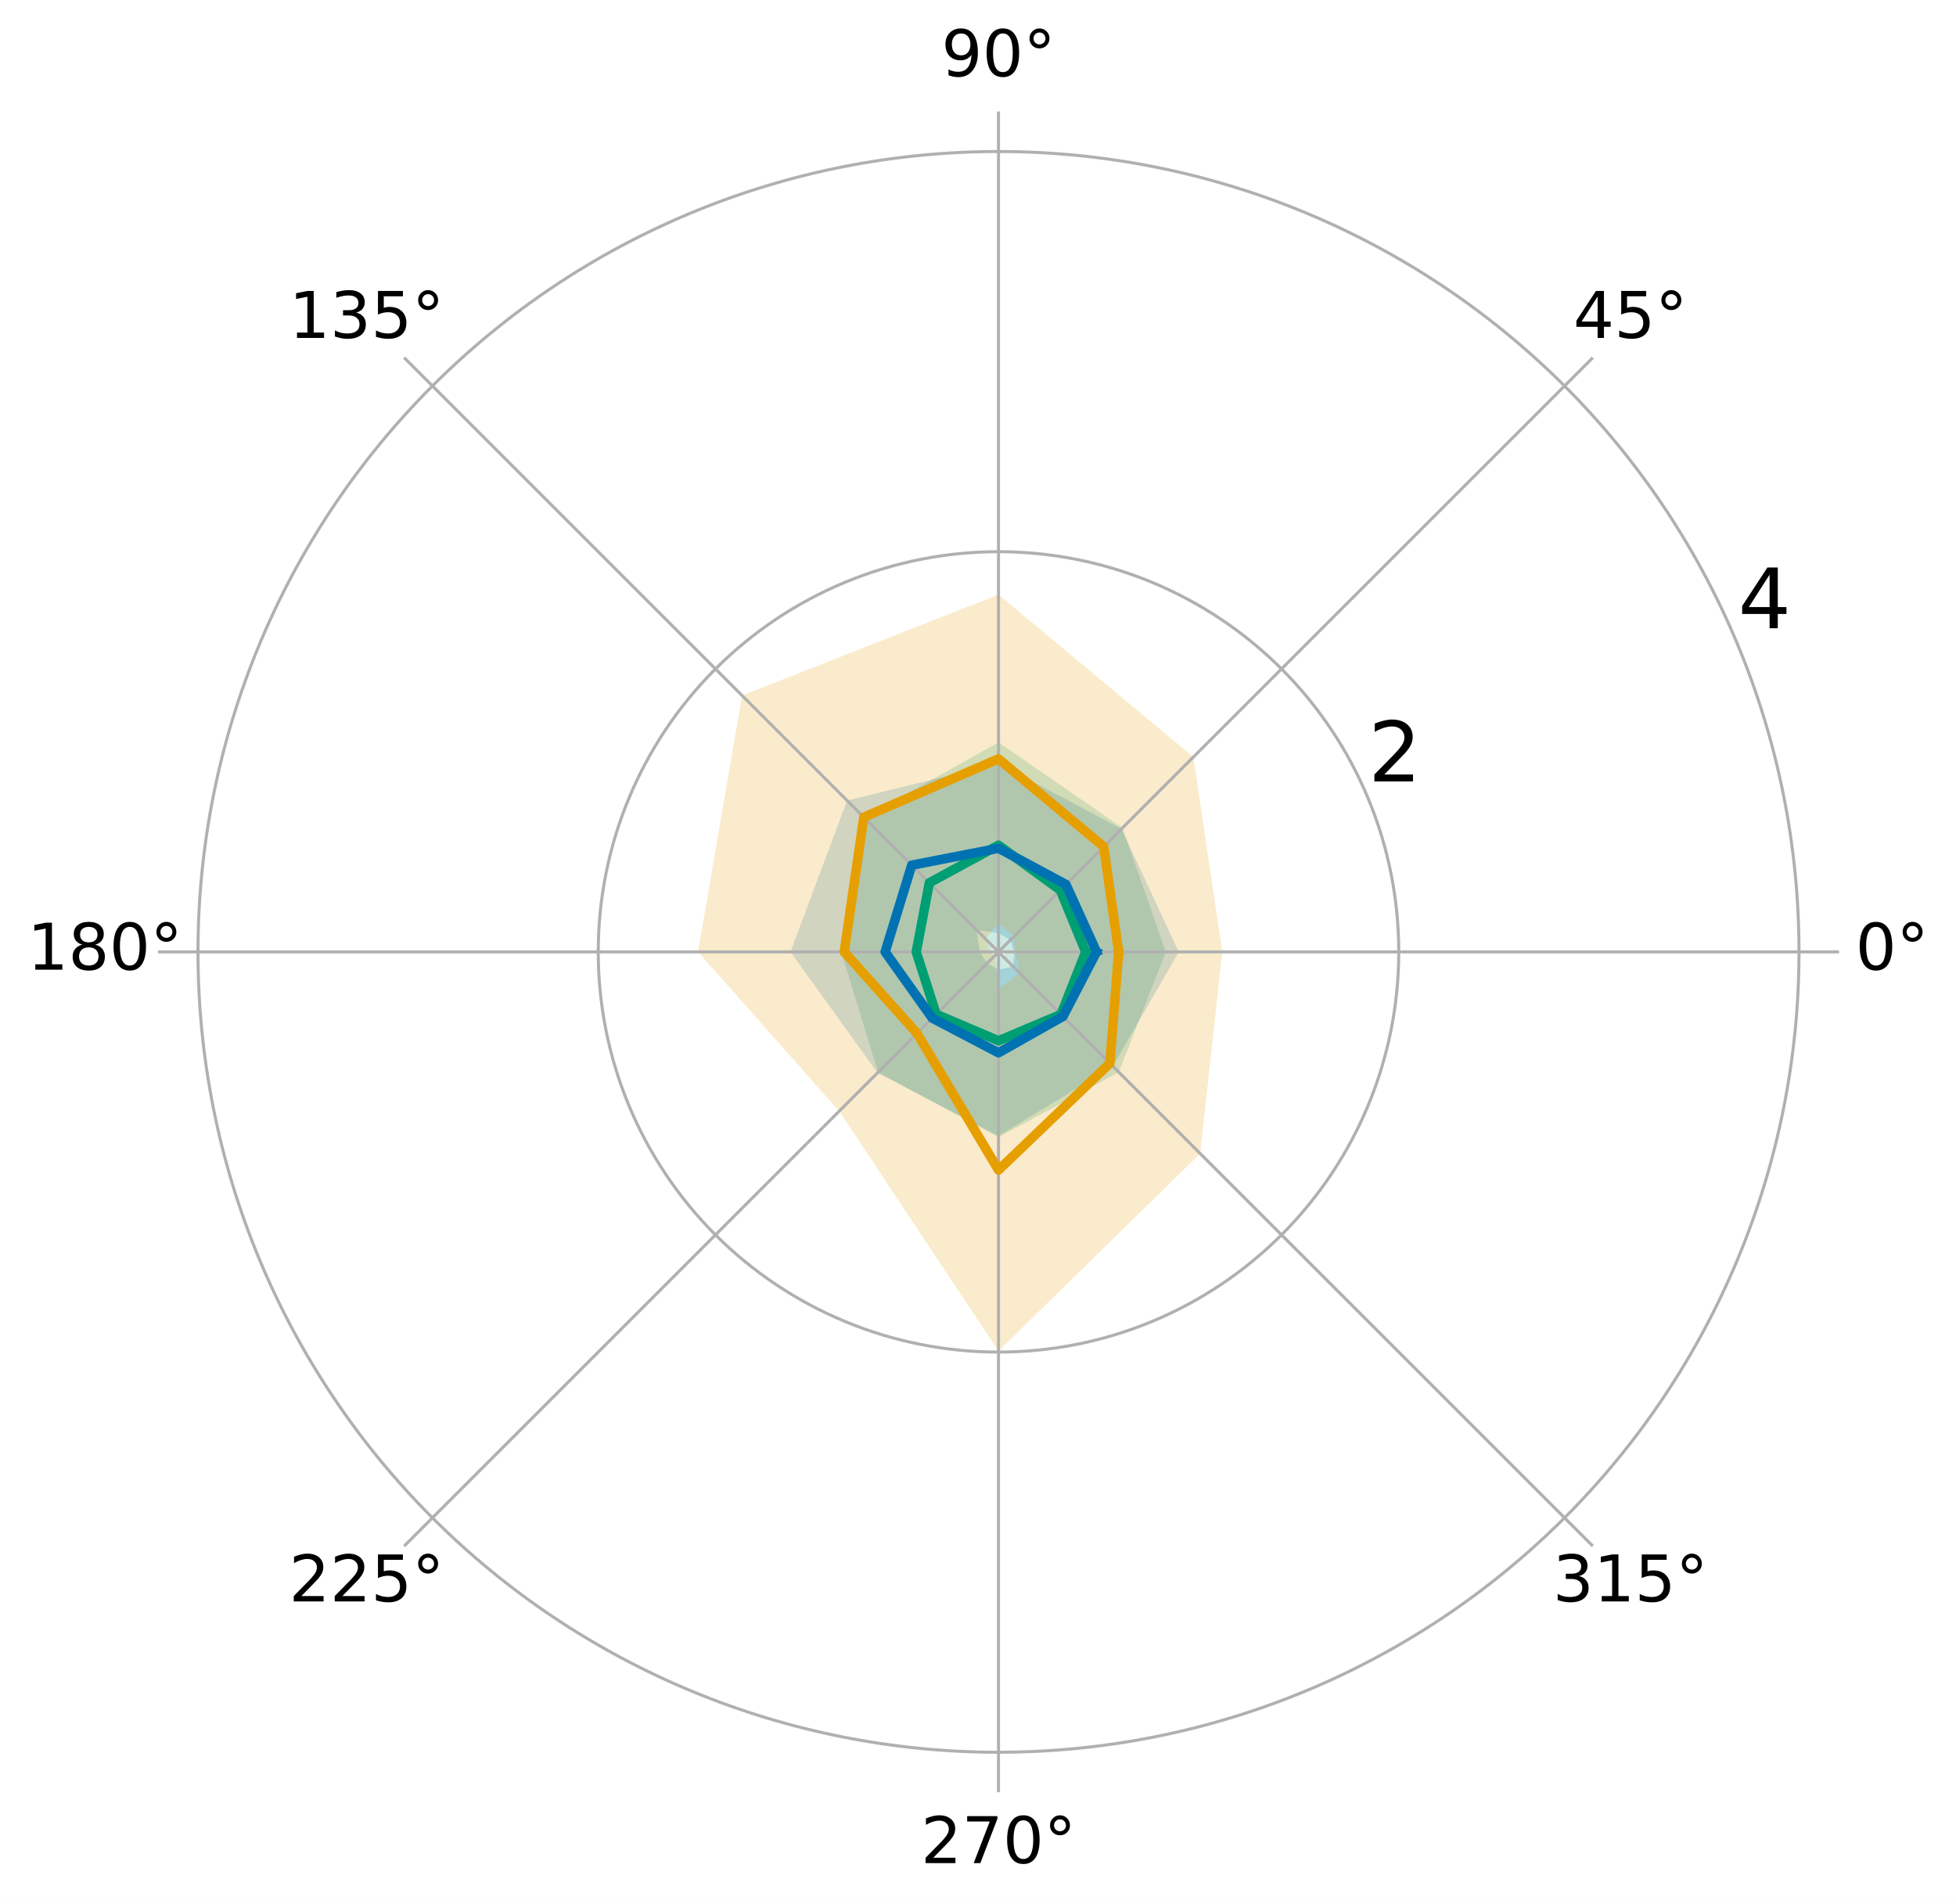
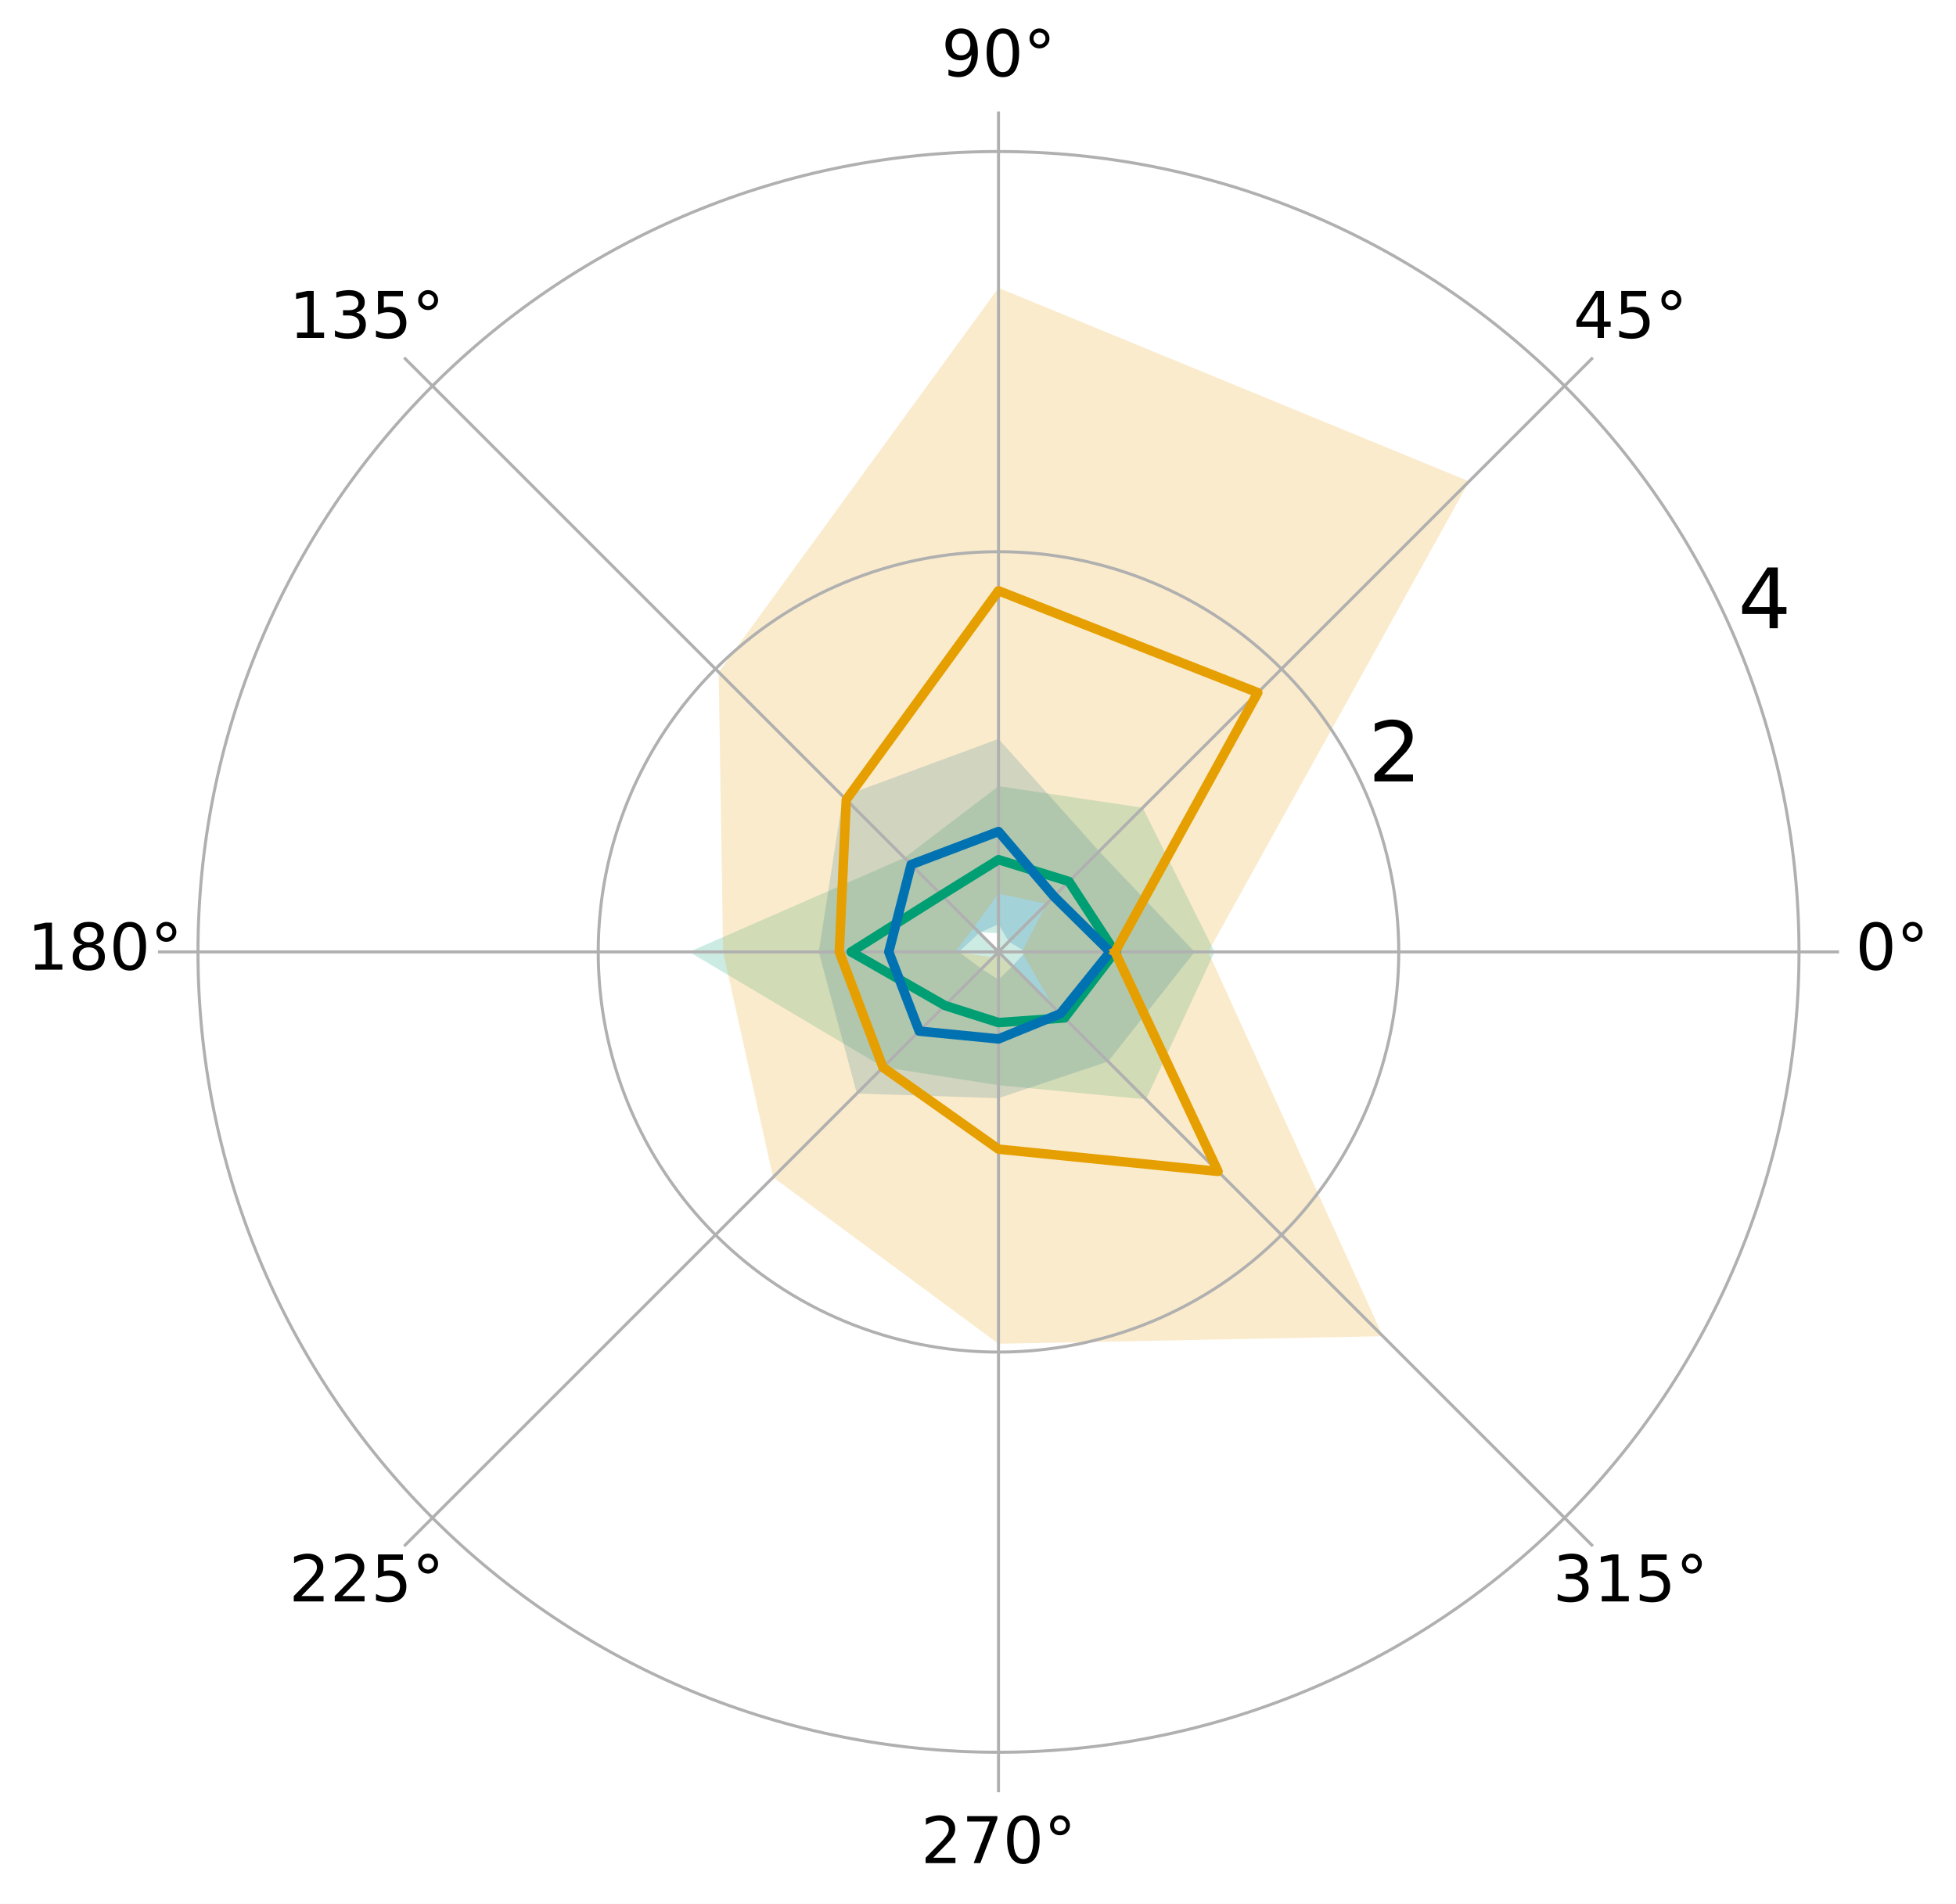
<svg xmlns="http://www.w3.org/2000/svg" xmlns:xlink="http://www.w3.org/1999/xlink" width="516.053pt" height="502.373pt" viewBox="0 0 516.053 502.373" version="1.1">
  <defs>
    <style type="text/css">*{stroke-linejoin: round; stroke-linecap: butt}</style>
  </defs>
  <g id="figure_1">
    <g id="patch_1">
      <path d="M 0 502.373  L 516.053 502.373  L 516.053 0  L 0 0  z " style="fill: #ffffff" />
    </g>
    <g id="axes_1">
      <g id="patch_2">
        <path d="M 485.194 251.186  C 485.194 222.065 479.458 193.227 468.314 166.323  C 457.17 139.418 440.834 114.97 420.242 94.378  C 399.651 73.787 375.203 57.451 348.298 46.307  C 321.394 35.163 292.556 29.426 263.434 29.426  C 234.313 29.426 205.475 35.163 178.57 46.307  C 151.666 57.451 127.218 73.787 106.626 94.378  C 86.035 114.97 69.699 139.418 58.555 166.323  C 47.411 193.227 41.674 222.065 41.674 251.186  C 41.674 280.308 47.411 309.146 58.555 336.05  C 69.699 362.955 86.035 387.403 106.626 407.994  C 127.218 428.586 151.666 444.922 178.57 456.066  C 205.475 467.21 234.313 472.946 263.434 472.946  C 292.556 472.946 321.394 467.21 348.298 456.066  C 375.203 444.922 399.651 428.586 420.242 407.994  C 440.834 387.403 457.17 362.955 468.314 336.05  C 479.458 309.146 485.194 280.308 485.194 251.186  M 263.434 251.186  C 263.434 251.186 263.434 251.186 263.434 251.186  C 263.434 251.186 263.434 251.186 263.434 251.186  C 263.434 251.186 263.434 251.186 263.434 251.186  C 263.434 251.186 263.434 251.186 263.434 251.186  C 263.434 251.186 263.434 251.186 263.434 251.186  C 263.434 251.186 263.434 251.186 263.434 251.186  C 263.434 251.186 263.434 251.186 263.434 251.186  C 263.434 251.186 263.434 251.186 263.434 251.186  C 263.434 251.186 263.434 251.186 263.434 251.186  C 263.434 251.186 263.434 251.186 263.434 251.186  C 263.434 251.186 263.434 251.186 263.434 251.186  C 263.434 251.186 263.434 251.186 263.434 251.186  C 263.434 251.186 263.434 251.186 263.434 251.186  C 263.434 251.186 263.434 251.186 263.434 251.186  C 263.434 251.186 263.434 251.186 263.434 251.186  C 263.434 251.186 263.434 251.186 263.434 251.186  z " style="fill: #ffffff" />
      </g>
      <g id="PolyCollection_1">
        <defs>
-           <path id="m931dfcbe3b" d="M 307.576 -251.186  L 265.312 -251.186  L 263.434 -251.186  L 263.434 -252.214  L 262.401 -252.22  L 261.554 -251.186  L 262.288 -250.04  L 263.434 -251.186  L 264.688 -249.933  L 265.312 -251.186  L 307.576 -251.186  L 307.576 -251.186  L 295.175 -219.446  L 263.434 -202.285  L 231.669 -219.421  L 221.919 -251.186  L 227.991 -286.63  L 263.434 -306.466  L 296.148 -283.9  L 307.576 -251.186  z " />
+           <path id="m7c2002c4b9" d="M 320.443 -251.186  L 267.838 -251.186  L 263.434 -251.186  L 263.434 -256.12  L 258.241 -256.38  L 263.434 -251.186  L 263.434 -251.186  L 263.434 -249.057  L 263.434 -251.186  L 267.838 -251.186  L 320.443 -251.186  L 320.443 -251.186  L 302.347 -212.274  L 263.434 -216.003  L 233.027 -220.779  L 181.827 -251.186  L 238.608 -276.013  L 263.434 -294.919  L 301.477 -289.229  L 320.443 -251.186  z " />
        </defs>
-         <g clip-path="url(#pc1f9cb7ef4)">
-           <use xlink:href="#m931dfcbe3b" x="0" y="502.373" style="fill: #009e73; fill-opacity: 0.2" />
+         <g clip-path="url(#pd1e4c7d9c7)">
+           <use xlink:href="#m7c2002c4b9" x="0" y="502.373" style="fill: #009e73; fill-opacity: 0.2" />
        </g>
      </g>
      <g id="PolyCollection_2">
        <defs>
-           <path id="m31ed14289d" d="M 310.993 -251.186  L 267.61 -251.186  L 266.576 -254.329  L 263.434 -256.143  L 257.608 -257.013  L 258.495 -251.186  L 260.406 -248.158  L 263.434 -246.495  L 267.304 -247.317  L 267.61 -251.186  L 310.993 -251.186  L 310.993 -251.186  L 293.604 -221.016  L 263.434 -202.625  L 231.517 -219.269  L 208.558 -251.186  L 223.491 -291.129  L 263.434 -300.92  L 295.877 -283.629  L 310.993 -251.186  z " />
+           <path id="mbdc3f6681d" d="M 315.178 -251.186  L 270.605 -251.186  L 266.151 -253.903  L 263.434 -258.496  L 258.391 -256.23  L 252.967 -251.186  L 258.975 -246.727  L 263.434 -243.854  L 267.136 -247.485  L 270.605 -251.186  L 315.178 -251.186  L 315.178 -251.186  L 292.351 -222.269  L 263.434 -212.586  L 226.066 -213.818  L 216.012 -251.186  L 222.4 -292.221  L 263.434 -307.4  L 289.987 -277.739  L 315.178 -251.186  z " />
        </defs>
-         <g clip-path="url(#pc1f9cb7ef4)">
-           <use xlink:href="#m31ed14289d" x="0" y="502.373" style="fill: #0072b2; fill-opacity: 0.2" />
+         <g clip-path="url(#pd1e4c7d9c7)">
+           <use xlink:href="#mbdc3f6681d" x="0" y="502.373" style="fill: #0072b2; fill-opacity: 0.2" />
        </g>
      </g>
      <g id="PolyCollection_3">
        <defs>
-           <path id="m01c67a7ea5" d="M 322.48 -251.186  L 267.785 -251.186  L 267.533 -255.285  L 263.434 -258.781  L 260.014 -254.607  L 261.303 -251.186  L 262.465 -250.217  L 263.434 -241.37  L 269.005 -245.616  L 267.785 -251.186  L 322.48 -251.186  L 322.48 -251.186  L 316.643 -197.978  L 263.434 -145.861  L 221.405 -209.157  L 184.159 -251.186  L 195.78 -318.841  L 263.434 -345.463  L 314.847 -302.599  L 322.48 -251.186  z " />
+           <path id="me95b5cbb3a" d="M 318.764 -251.186  L 269.598 -251.186  L 276.1 -263.852  L 263.434 -266.555  L 256.934 -257.686  L 252.089 -251.186  L 261.976 -249.729  L 263.434 -250.491  L 277.87 -236.751  L 269.598 -251.186  L 318.764 -251.186  L 318.764 -251.186  L 364.85 -149.771  L 263.434 -147.776  L 203.952 -191.704  L 190.776 -251.186  L 189.612 -325.008  L 263.434 -426.403  L 387.592 -375.344  L 318.764 -251.186  z " />
        </defs>
-         <g clip-path="url(#pc1f9cb7ef4)">
-           <use xlink:href="#m01c67a7ea5" x="0" y="502.373" style="fill: #e69f00; fill-opacity: 0.2" />
+         <g clip-path="url(#pd1e4c7d9c7)">
+           <use xlink:href="#me95b5cbb3a" x="0" y="502.373" style="fill: #e69f00; fill-opacity: 0.2" />
        </g>
      </g>
      <g id="matplotlib.axis_1">
        <g id="xtick_1">
          <g id="line2d_1">
-             <path d="M 263.434 251.186  L 485.194 251.186  " clip-path="url(#pc1f9cb7ef4)" style="fill: none; stroke: #b0b0b0; stroke-width: 0.8; stroke-linecap: square" />
+             <path d="M 263.434 251.186  L 485.194 251.186  " clip-path="url(#pd1e4c7d9c7)" style="fill: none; stroke: #b0b0b0; stroke-width: 0.8; stroke-linecap: square" />
          </g>
          <g id="text_1">
            <g transform="translate(489.5362 255.8773) scale(0.17 -0.17)">
              <defs>
                <path id="DejaVuSans-30" d="M 2034 4250  Q 1547 4250 1301 3770  Q 1056 3291 1056 2328  Q 1056 1369 1301 889  Q 1547 409 2034 409  Q 2525 409 2770 889  Q 3016 1369 3016 2328  Q 3016 3291 2770 3770  Q 2525 4250 2034 4250  z M 2034 4750  Q 2819 4750 3233 4129  Q 3647 3509 3647 2328  Q 3647 1150 3233 529  Q 2819 -91 2034 -91  Q 1250 -91 836 529  Q 422 1150 422 2328  Q 422 3509 836 4129  Q 1250 4750 2034 4750  z " transform="scale(0.015625)" />
                <path id="DejaVuSans-b0" d="M 1600 4347  Q 1350 4347 1178 4173  Q 1006 4000 1006 3750  Q 1006 3503 1178 3333  Q 1350 3163 1600 3163  Q 1850 3163 2022 3333  Q 2194 3503 2194 3750  Q 2194 3997 2020 4172  Q 1847 4347 1600 4347  z M 1600 4750  Q 1800 4750 1984 4673  Q 2169 4597 2303 4453  Q 2447 4313 2519 4134  Q 2591 3956 2591 3750  Q 2591 3338 2302 3052  Q 2013 2766 1594 2766  Q 1172 2766 890 3047  Q 609 3328 609 3750  Q 609 4169 896 4459  Q 1184 4750 1600 4750  z " transform="scale(0.015625)" />
              </defs>
              <use xlink:href="#DejaVuSans-30" />
              <use xlink:href="#DejaVuSans-b0" x="63.623" />
            </g>
          </g>
        </g>
        <g id="xtick_2">
          <g id="line2d_2">
-             <path d="M 263.434 251.186  L 420.242 94.378  " clip-path="url(#pc1f9cb7ef4)" style="fill: none; stroke: #b0b0b0; stroke-width: 0.8; stroke-linecap: square" />
+             <path d="M 263.434 251.186  L 420.242 94.378  " clip-path="url(#pd1e4c7d9c7)" style="fill: none; stroke: #b0b0b0; stroke-width: 0.8; stroke-linecap: square" />
          </g>
          <g id="text_2">
            <g transform="translate(415.0756 89.16985) scale(0.17 -0.17)">
              <defs>
                <path id="DejaVuSans-34" d="M 2419 4116  L 825 1625  L 2419 1625  L 2419 4116  z M 2253 4666  L 3047 4666  L 3047 1625  L 3713 1625  L 3713 1100  L 3047 1100  L 3047 0  L 2419 0  L 2419 1100  L 313 1100  L 313 1709  L 2253 4666  z " transform="scale(0.015625)" />
                <path id="DejaVuSans-35" d="M 691 4666  L 3169 4666  L 3169 4134  L 1269 4134  L 1269 2991  Q 1406 3038 1543 3061  Q 1681 3084 1819 3084  Q 2600 3084 3056 2656  Q 3513 2228 3513 1497  Q 3513 744 3044 326  Q 2575 -91 1722 -91  Q 1428 -91 1123 -41  Q 819 9 494 109  L 494 744  Q 775 591 1075 516  Q 1375 441 1709 441  Q 2250 441 2565 725  Q 2881 1009 2881 1497  Q 2881 1984 2565 2268  Q 2250 2553 1709 2553  Q 1456 2553 1204 2497  Q 953 2441 691 2322  L 691 4666  z " transform="scale(0.015625)" />
              </defs>
              <use xlink:href="#DejaVuSans-34" />
              <use xlink:href="#DejaVuSans-35" x="63.623" />
              <use xlink:href="#DejaVuSans-b0" x="127.246" />
            </g>
          </g>
        </g>
        <g id="xtick_3">
          <g id="line2d_3">
-             <path d="M 263.434 251.186  L 263.434 29.426  " clip-path="url(#pc1f9cb7ef4)" style="fill: none; stroke: #b0b0b0; stroke-width: 0.8; stroke-linecap: square" />
+             <path d="M 263.434 251.186  L 263.434 29.426  " clip-path="url(#pd1e4c7d9c7)" style="fill: none; stroke: #b0b0b0; stroke-width: 0.8; stroke-linecap: square" />
          </g>
          <g id="text_3">
            <g transform="translate(248.3681 20.11734) scale(0.17 -0.17)">
              <defs>
                <path id="DejaVuSans-39" d="M 703 97  L 703 672  Q 941 559 1184 500  Q 1428 441 1663 441  Q 2288 441 2617 861  Q 2947 1281 2994 2138  Q 2813 1869 2534 1725  Q 2256 1581 1919 1581  Q 1219 1581 811 2004  Q 403 2428 403 3163  Q 403 3881 828 4315  Q 1253 4750 1959 4750  Q 2769 4750 3195 4129  Q 3622 3509 3622 2328  Q 3622 1225 3098 567  Q 2575 -91 1691 -91  Q 1453 -91 1209 -44  Q 966 3 703 97  z M 1959 2075  Q 2384 2075 2632 2365  Q 2881 2656 2881 3163  Q 2881 3666 2632 3958  Q 2384 4250 1959 4250  Q 1534 4250 1286 3958  Q 1038 3666 1038 3163  Q 1038 2656 1286 2365  Q 1534 2075 1959 2075  z " transform="scale(0.015625)" />
              </defs>
              <use xlink:href="#DejaVuSans-39" />
              <use xlink:href="#DejaVuSans-30" x="63.623" />
              <use xlink:href="#DejaVuSans-b0" x="127.246" />
            </g>
          </g>
        </g>
        <g id="xtick_4">
          <g id="line2d_4">
-             <path d="M 263.434 251.186  L 106.626 94.378  " clip-path="url(#pc1f9cb7ef4)" style="fill: none; stroke: #b0b0b0; stroke-width: 0.8; stroke-linecap: square" />
+             <path d="M 263.434 251.186  L 106.626 94.378  " clip-path="url(#pd1e4c7d9c7)" style="fill: none; stroke: #b0b0b0; stroke-width: 0.8; stroke-linecap: square" />
          </g>
          <g id="text_4">
            <g transform="translate(76.2525 89.16985) scale(0.17 -0.17)">
              <defs>
                <path id="DejaVuSans-31" d="M 794 531  L 1825 531  L 1825 4091  L 703 3866  L 703 4441  L 1819 4666  L 2450 4666  L 2450 531  L 3481 531  L 3481 0  L 794 0  L 794 531  z " transform="scale(0.015625)" />
                <path id="DejaVuSans-33" d="M 2597 2516  Q 3050 2419 3304 2112  Q 3559 1806 3559 1356  Q 3559 666 3084 287  Q 2609 -91 1734 -91  Q 1441 -91 1130 -33  Q 819 25 488 141  L 488 750  Q 750 597 1062 519  Q 1375 441 1716 441  Q 2309 441 2620 675  Q 2931 909 2931 1356  Q 2931 1769 2642 2001  Q 2353 2234 1838 2234  L 1294 2234  L 1294 2753  L 1863 2753  Q 2328 2753 2575 2939  Q 2822 3125 2822 3475  Q 2822 3834 2567 4026  Q 2313 4219 1838 4219  Q 1578 4219 1281 4162  Q 984 4106 628 3988  L 628 4550  Q 988 4650 1302 4700  Q 1616 4750 1894 4750  Q 2613 4750 3031 4423  Q 3450 4097 3450 3541  Q 3450 3153 3228 2886  Q 3006 2619 2597 2516  z " transform="scale(0.015625)" />
              </defs>
              <use xlink:href="#DejaVuSans-31" />
              <use xlink:href="#DejaVuSans-33" x="63.623" />
              <use xlink:href="#DejaVuSans-35" x="127.246" />
              <use xlink:href="#DejaVuSans-b0" x="190.869" />
            </g>
          </g>
        </g>
        <g id="xtick_5">
          <g id="line2d_5">
-             <path d="M 263.434 251.186  L 41.674 251.186  " clip-path="url(#pc1f9cb7ef4)" style="fill: none; stroke: #b0b0b0; stroke-width: 0.8; stroke-linecap: square" />
+             <path d="M 263.434 251.186  L 41.674 251.186  " clip-path="url(#pd1e4c7d9c7)" style="fill: none; stroke: #b0b0b0; stroke-width: 0.8; stroke-linecap: square" />
          </g>
          <g id="text_5">
            <g transform="translate(7.2 255.8773) scale(0.17 -0.17)">
              <defs>
                <path id="DejaVuSans-38" d="M 2034 2216  Q 1584 2216 1326 1975  Q 1069 1734 1069 1313  Q 1069 891 1326 650  Q 1584 409 2034 409  Q 2484 409 2743 651  Q 3003 894 3003 1313  Q 3003 1734 2745 1975  Q 2488 2216 2034 2216  z M 1403 2484  Q 997 2584 770 2862  Q 544 3141 544 3541  Q 544 4100 942 4425  Q 1341 4750 2034 4750  Q 2731 4750 3128 4425  Q 3525 4100 3525 3541  Q 3525 3141 3298 2862  Q 3072 2584 2669 2484  Q 3125 2378 3379 2068  Q 3634 1759 3634 1313  Q 3634 634 3220 271  Q 2806 -91 2034 -91  Q 1263 -91 848 271  Q 434 634 434 1313  Q 434 1759 690 2068  Q 947 2378 1403 2484  z M 1172 3481  Q 1172 3119 1398 2916  Q 1625 2713 2034 2713  Q 2441 2713 2670 2916  Q 2900 3119 2900 3481  Q 2900 3844 2670 4047  Q 2441 4250 2034 4250  Q 1625 4250 1398 4047  Q 1172 3844 1172 3481  z " transform="scale(0.015625)" />
              </defs>
              <use xlink:href="#DejaVuSans-31" />
              <use xlink:href="#DejaVuSans-38" x="63.623" />
              <use xlink:href="#DejaVuSans-30" x="127.246" />
              <use xlink:href="#DejaVuSans-b0" x="190.869" />
            </g>
          </g>
        </g>
        <g id="xtick_6">
          <g id="line2d_6">
-             <path d="M 263.434 251.186  L 106.626 407.994  " clip-path="url(#pc1f9cb7ef4)" style="fill: none; stroke: #b0b0b0; stroke-width: 0.8; stroke-linecap: square" />
+             <path d="M 263.434 251.186  L 106.626 407.994  " clip-path="url(#pd1e4c7d9c7)" style="fill: none; stroke: #b0b0b0; stroke-width: 0.8; stroke-linecap: square" />
          </g>
          <g id="text_6">
            <g transform="translate(76.2525 422.5848) scale(0.17 -0.17)">
              <defs>
                <path id="DejaVuSans-32" d="M 1228 531  L 3431 531  L 3431 0  L 469 0  L 469 531  Q 828 903 1448 1529  Q 2069 2156 2228 2338  Q 2531 2678 2651 2914  Q 2772 3150 2772 3378  Q 2772 3750 2511 3984  Q 2250 4219 1831 4219  Q 1534 4219 1204 4116  Q 875 4013 500 3803  L 500 4441  Q 881 4594 1212 4672  Q 1544 4750 1819 4750  Q 2544 4750 2975 4387  Q 3406 4025 3406 3419  Q 3406 3131 3298 2873  Q 3191 2616 2906 2266  Q 2828 2175 2409 1742  Q 1991 1309 1228 531  z " transform="scale(0.015625)" />
              </defs>
              <use xlink:href="#DejaVuSans-32" />
              <use xlink:href="#DejaVuSans-32" x="63.623" />
              <use xlink:href="#DejaVuSans-35" x="127.246" />
              <use xlink:href="#DejaVuSans-b0" x="190.869" />
            </g>
          </g>
        </g>
        <g id="xtick_7">
          <g id="line2d_7">
-             <path d="M 263.434 251.186  L 263.434 472.946  " clip-path="url(#pc1f9cb7ef4)" style="fill: none; stroke: #b0b0b0; stroke-width: 0.8; stroke-linecap: square" />
+             <path d="M 263.434 251.186  L 263.434 472.946  " clip-path="url(#pd1e4c7d9c7)" style="fill: none; stroke: #b0b0b0; stroke-width: 0.8; stroke-linecap: square" />
          </g>
          <g id="text_7">
            <g transform="translate(242.96 491.6373) scale(0.17 -0.17)">
              <defs>
                <path id="DejaVuSans-37" d="M 525 4666  L 3525 4666  L 3525 4397  L 1831 0  L 1172 0  L 2766 4134  L 525 4134  L 525 4666  z " transform="scale(0.015625)" />
              </defs>
              <use xlink:href="#DejaVuSans-32" />
              <use xlink:href="#DejaVuSans-37" x="63.623" />
              <use xlink:href="#DejaVuSans-30" x="127.246" />
              <use xlink:href="#DejaVuSans-b0" x="190.869" />
            </g>
          </g>
        </g>
        <g id="xtick_8">
          <g id="line2d_8">
-             <path d="M 263.434 251.186  L 420.242 407.994  " clip-path="url(#pc1f9cb7ef4)" style="fill: none; stroke: #b0b0b0; stroke-width: 0.8; stroke-linecap: square" />
+             <path d="M 263.434 251.186  L 420.242 407.994  " clip-path="url(#pd1e4c7d9c7)" style="fill: none; stroke: #b0b0b0; stroke-width: 0.8; stroke-linecap: square" />
          </g>
          <g id="text_8">
            <g transform="translate(409.6675 422.5848) scale(0.17 -0.17)">
              <use xlink:href="#DejaVuSans-33" />
              <use xlink:href="#DejaVuSans-31" x="63.623" />
              <use xlink:href="#DejaVuSans-35" x="127.246" />
              <use xlink:href="#DejaVuSans-b0" x="190.869" />
            </g>
          </g>
        </g>
      </g>
      <g id="matplotlib.axis_2">
        <g id="ytick_1">
          <g id="line2d_9">
-             <path d="M 369.034 251.186  C 369.034 237.319 366.303 223.587 360.996 210.775  C 355.689 197.963 347.91 186.322 338.105 176.516  C 328.299 166.71 316.657 158.931 303.846 153.625  C 291.034 148.318 277.302 145.586 263.434 145.586  C 249.567 145.586 235.835 148.318 223.023 153.625  C 210.211 158.931 198.57 166.71 188.764 176.516  C 178.958 186.322 171.179 197.963 165.873 210.775  C 160.566 223.587 157.834 237.319 157.834 251.186  C 157.834 265.054 160.566 278.786 165.873 291.598  C 171.179 304.409 178.958 316.051 188.764 325.857  C 198.57 335.663 210.211 343.441 223.023 348.748  C 235.835 354.055 249.567 356.786 263.434 356.786  C 277.302 356.786 291.034 354.055 303.846 348.748  C 316.657 343.441 328.299 335.663 338.105 325.857  C 347.91 316.051 355.689 304.409 360.996 291.598  C 366.303 278.786 369.034 265.054 369.034 251.186  " clip-path="url(#pc1f9cb7ef4)" style="fill: none; stroke: #b0b0b0; stroke-width: 0.8; stroke-linecap: square" />
+             <path d="M 369.034 251.186  C 369.034 237.319 366.303 223.587 360.996 210.775  C 355.689 197.963 347.91 186.322 338.105 176.516  C 328.299 166.71 316.657 158.931 303.846 153.625  C 291.034 148.318 277.302 145.586 263.434 145.586  C 249.567 145.586 235.835 148.318 223.023 153.625  C 210.211 158.931 198.57 166.71 188.764 176.516  C 178.958 186.322 171.179 197.963 165.873 210.775  C 160.566 223.587 157.834 237.319 157.834 251.186  C 157.834 265.054 160.566 278.786 165.873 291.598  C 171.179 304.409 178.958 316.051 188.764 325.857  C 198.57 335.663 210.211 343.441 223.023 348.748  C 235.835 354.055 249.567 356.786 263.434 356.786  C 277.302 356.786 291.034 354.055 303.846 348.748  C 316.657 343.441 328.299 335.663 338.105 325.857  C 347.91 316.051 355.689 304.409 360.996 291.598  C 366.303 278.786 369.034 265.054 369.034 251.186  " clip-path="url(#pd1e4c7d9c7)" style="fill: none; stroke: #b0b0b0; stroke-width: 0.8; stroke-linecap: square" />
          </g>
          <g id="text_9">
            <g transform="translate(360.9961 206.1997) scale(0.22 -0.22)">
              <use xlink:href="#DejaVuSans-32" />
            </g>
          </g>
        </g>
        <g id="ytick_2">
          <g id="line2d_10">
-             <path d="M 474.634 251.186  C 474.634 223.452 469.171 195.987 458.558 170.364  C 447.944 144.74 432.387 121.457 412.775 101.845  C 393.164 82.234 369.88 66.677 344.257 56.063  C 318.634 45.45 291.169 39.986 263.434 39.986  C 235.7 39.986 208.235 45.45 182.612 56.063  C 156.988 66.677 133.705 82.234 114.093 101.845  C 94.482 121.457 78.925 144.74 68.311 170.364  C 57.697 195.987 52.234 223.452 52.234 251.186  C 52.234 278.921 57.697 306.386 68.311 332.009  C 78.925 357.633 94.482 380.916 114.093 400.527  C 133.705 420.139 156.988 435.696 182.612 446.31  C 208.235 456.923 235.7 462.386 263.434 462.386  C 291.169 462.386 318.634 456.923 344.257 446.31  C 369.88 435.696 393.164 420.139 412.775 400.527  C 432.387 380.916 447.944 357.633 458.558 332.009  C 469.171 306.386 474.634 278.921 474.634 251.186  " clip-path="url(#pc1f9cb7ef4)" style="fill: none; stroke: #b0b0b0; stroke-width: 0.8; stroke-linecap: square" />
+             <path d="M 474.634 251.186  C 474.634 223.452 469.171 195.987 458.558 170.364  C 447.944 144.74 432.387 121.457 412.775 101.845  C 393.164 82.234 369.88 66.677 344.257 56.063  C 318.634 45.45 291.169 39.986 263.434 39.986  C 235.7 39.986 208.235 45.45 182.612 56.063  C 156.988 66.677 133.705 82.234 114.093 101.845  C 94.482 121.457 78.925 144.74 68.311 170.364  C 57.697 195.987 52.234 223.452 52.234 251.186  C 52.234 278.921 57.697 306.386 68.311 332.009  C 78.925 357.633 94.482 380.916 114.093 400.527  C 133.705 420.139 156.988 435.696 182.612 446.31  C 208.235 456.923 235.7 462.386 263.434 462.386  C 291.169 462.386 318.634 456.923 344.257 446.31  C 369.88 435.696 393.164 420.139 412.775 400.527  C 432.387 380.916 447.944 357.633 458.558 332.009  C 469.171 306.386 474.634 278.921 474.634 251.186  " clip-path="url(#pd1e4c7d9c7)" style="fill: none; stroke: #b0b0b0; stroke-width: 0.8; stroke-linecap: square" />
          </g>
          <g id="text_10">
            <g transform="translate(458.5577 165.7884) scale(0.22 -0.22)">
              <use xlink:href="#DejaVuSans-34" />
            </g>
          </g>
        </g>
      </g>
      <g id="line2d_11">
-         <path d="M 286.444 251.186  L 279.739 234.882  L 263.434 223.033  L 245.196 232.948  L 241.737 251.186  L 246.978 267.642  L 263.434 274.636  L 279.931 267.683  L 286.444 251.186  " clip-path="url(#pc1f9cb7ef4)" style="fill: none; stroke: #009e73; stroke-width: 2.5; stroke-linecap: square" />
+         <path d="M 294.141 251.186  L 282.018 232.603  L 263.434 226.854  L 248.425 236.177  L 224.563 251.186  L 249.287 265.333  L 263.434 269.843  L 280.85 268.602  L 294.141 251.186  " clip-path="url(#pd1e4c7d9c7)" style="fill: none; stroke: #009e73; stroke-width: 2.5; stroke-linecap: square" />
      </g>
      <g id="line2d_12">
-         <path d="M 289.301 251.186  L 281.227 233.394  L 263.434 223.841  L 240.55 228.302  L 233.526 251.186  L 245.962 268.659  L 263.434 277.813  L 280.454 268.206  L 289.301 251.186  " clip-path="url(#pc1f9cb7ef4)" style="fill: none; stroke: #0072b2; stroke-width: 2.5; stroke-linecap: square" />
+         <path d="M 292.891 251.186  L 278.069 236.552  L 263.434 219.425  L 240.395 228.147  L 234.489 251.186  L 242.521 272.1  L 263.434 274.153  L 279.744 267.496  L 292.891 251.186  " clip-path="url(#pd1e4c7d9c7)" style="fill: none; stroke: #0072b2; stroke-width: 2.5; stroke-linecap: square" />
      </g>
      <g id="line2d_13">
-         <path d="M 295.133 251.186  L 291.19 223.431  L 263.434 200.251  L 227.897 215.649  L 222.731 251.186  L 241.935 272.686  L 263.434 308.757  L 292.824 280.576  L 295.133 251.186  " clip-path="url(#pc1f9cb7ef4)" style="fill: none; stroke: #e69f00; stroke-width: 2.5; stroke-linecap: square" />
+         <path d="M 294.181 251.186  L 331.846 182.775  L 263.434 155.894  L 223.273 211.025  L 221.432 251.186  L 232.964 281.656  L 263.434 303.239  L 321.36 309.112  L 294.181 251.186  " clip-path="url(#pd1e4c7d9c7)" style="fill: none; stroke: #e69f00; stroke-width: 2.5; stroke-linecap: square" />
      </g>
    </g>
  </g>
  <defs>
-     <clipPath id="pc1f9cb7ef4">
+     <clipPath id="pd1e4c7d9c7">
      <path d="M 485.194 251.186  C 485.194 222.065 479.458 193.227 468.314 166.323  C 457.17 139.418 440.834 114.97 420.242 94.378  C 399.651 73.787 375.203 57.451 348.298 46.307  C 321.394 35.163 292.556 29.426 263.434 29.426  C 234.313 29.426 205.475 35.163 178.57 46.307  C 151.666 57.451 127.218 73.787 106.626 94.378  C 86.035 114.97 69.699 139.418 58.555 166.323  C 47.411 193.227 41.674 222.065 41.674 251.186  C 41.674 280.308 47.411 309.146 58.555 336.05  C 69.699 362.955 86.035 387.403 106.626 407.994  C 127.218 428.586 151.666 444.922 178.57 456.066  C 205.475 467.21 234.313 472.946 263.434 472.946  C 292.556 472.946 321.394 467.21 348.298 456.066  C 375.203 444.922 399.651 428.586 420.242 407.994  C 440.834 387.403 457.17 362.955 468.314 336.05  C 479.458 309.146 485.194 280.308 485.194 251.186  M 263.434 251.186  C 263.434 251.186 263.434 251.186 263.434 251.186  C 263.434 251.186 263.434 251.186 263.434 251.186  C 263.434 251.186 263.434 251.186 263.434 251.186  C 263.434 251.186 263.434 251.186 263.434 251.186  C 263.434 251.186 263.434 251.186 263.434 251.186  C 263.434 251.186 263.434 251.186 263.434 251.186  C 263.434 251.186 263.434 251.186 263.434 251.186  C 263.434 251.186 263.434 251.186 263.434 251.186  C 263.434 251.186 263.434 251.186 263.434 251.186  C 263.434 251.186 263.434 251.186 263.434 251.186  C 263.434 251.186 263.434 251.186 263.434 251.186  C 263.434 251.186 263.434 251.186 263.434 251.186  C 263.434 251.186 263.434 251.186 263.434 251.186  C 263.434 251.186 263.434 251.186 263.434 251.186  C 263.434 251.186 263.434 251.186 263.434 251.186  C 263.434 251.186 263.434 251.186 263.434 251.186  z " />
    </clipPath>
  </defs>
</svg>
